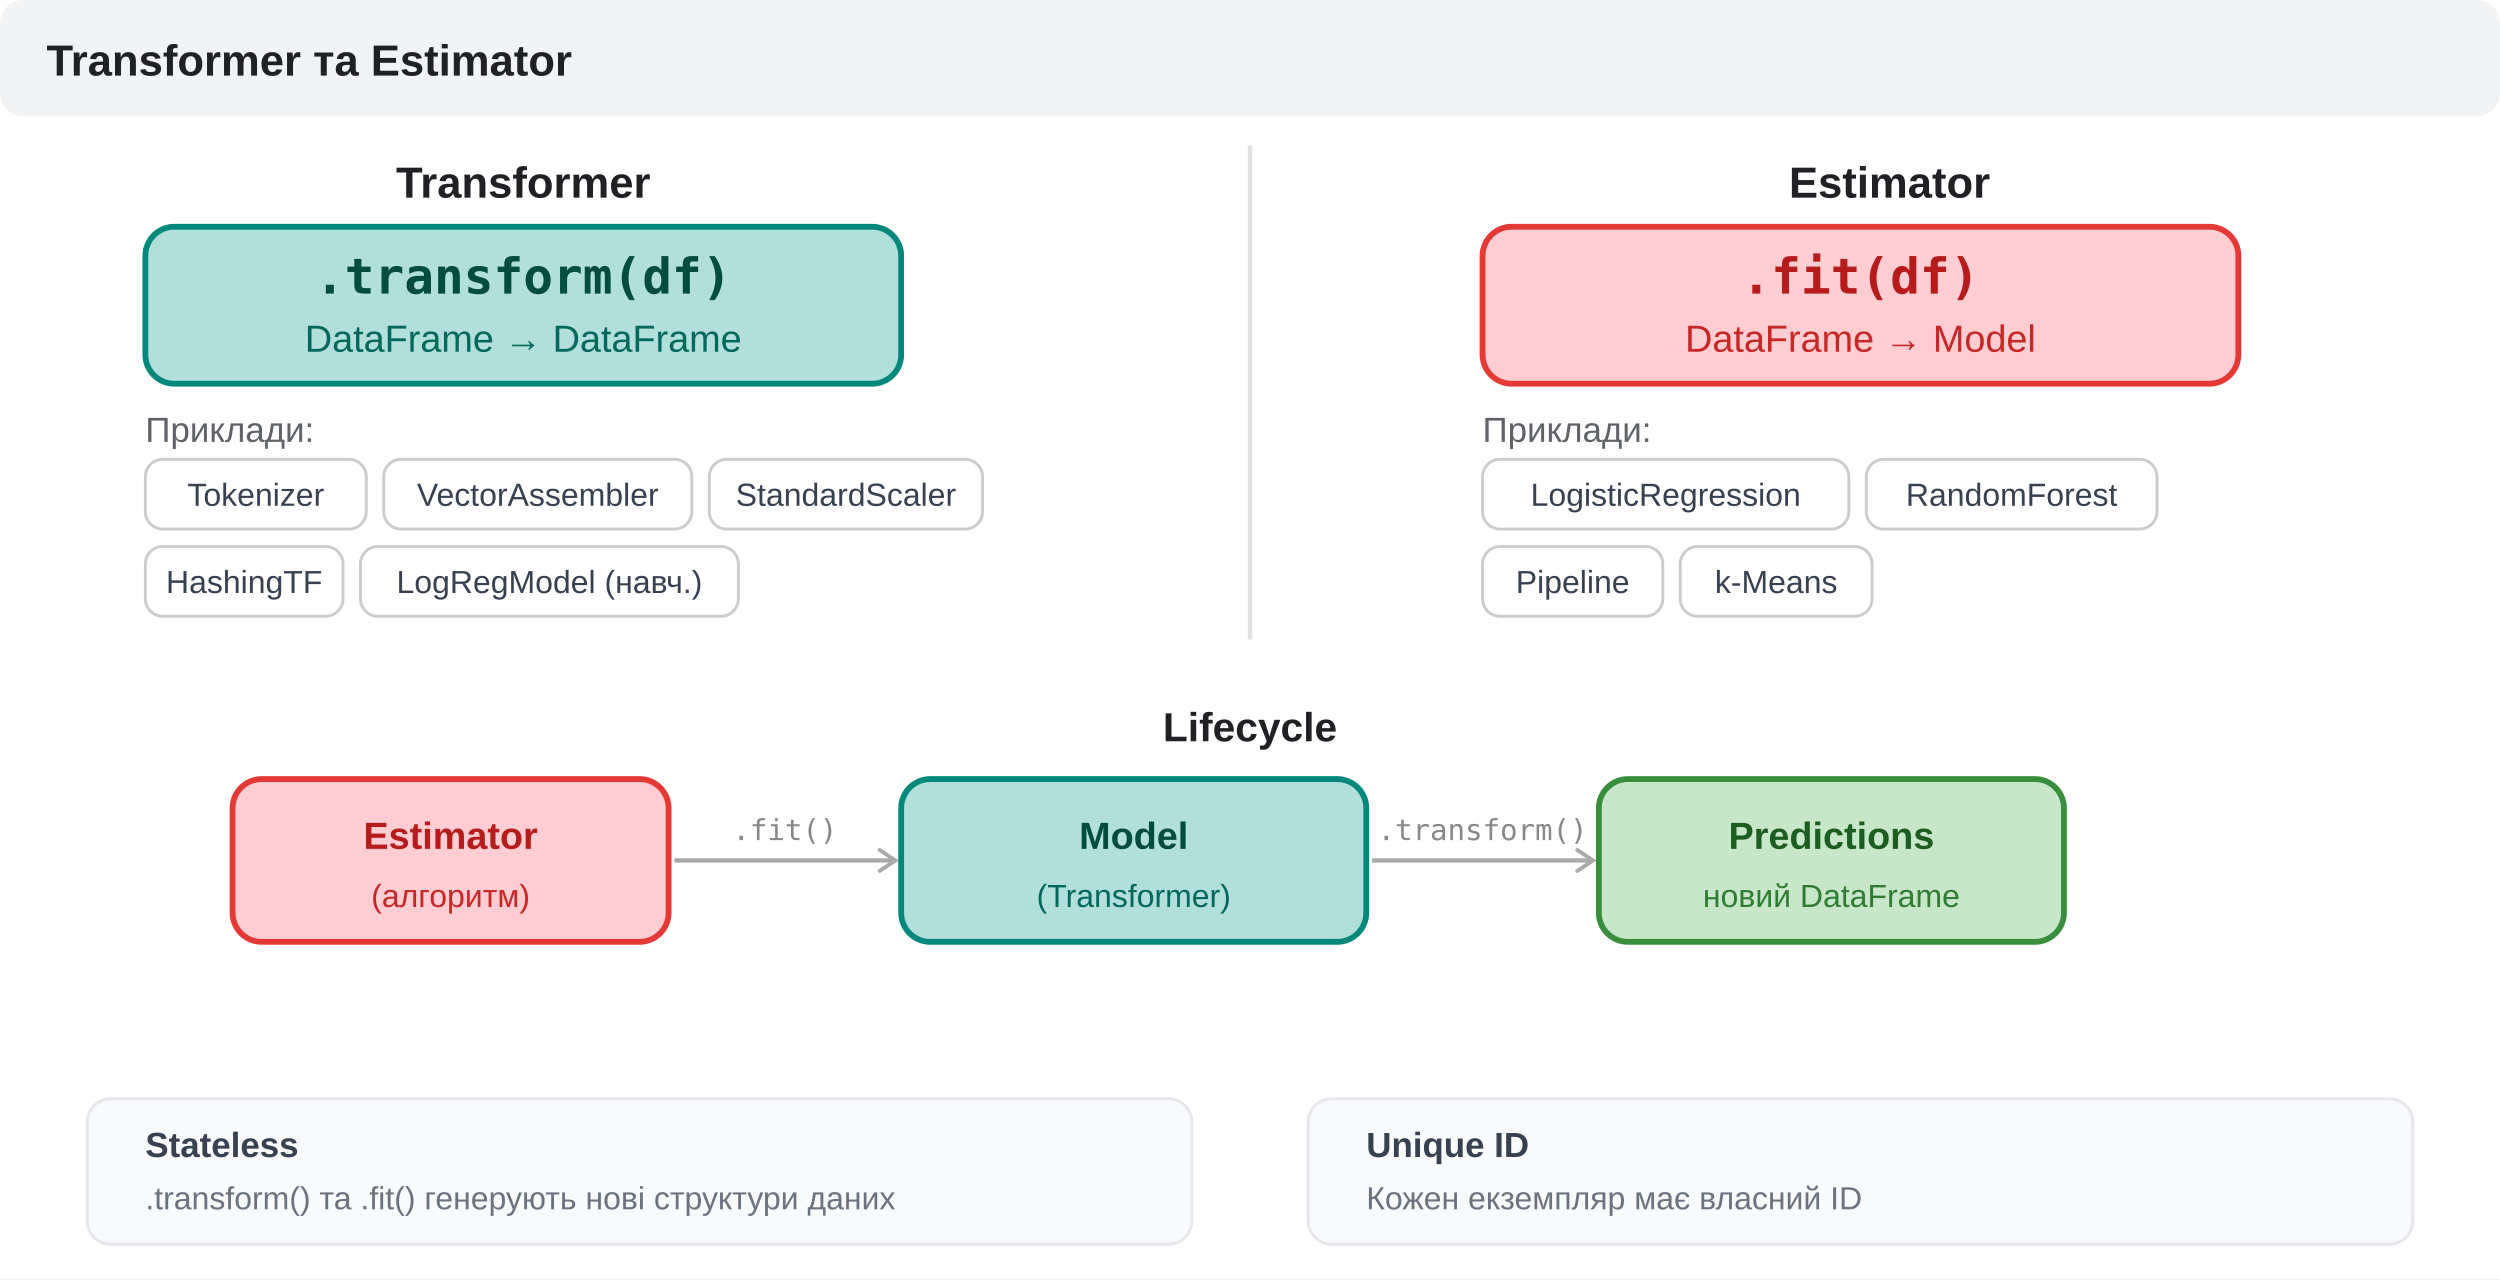
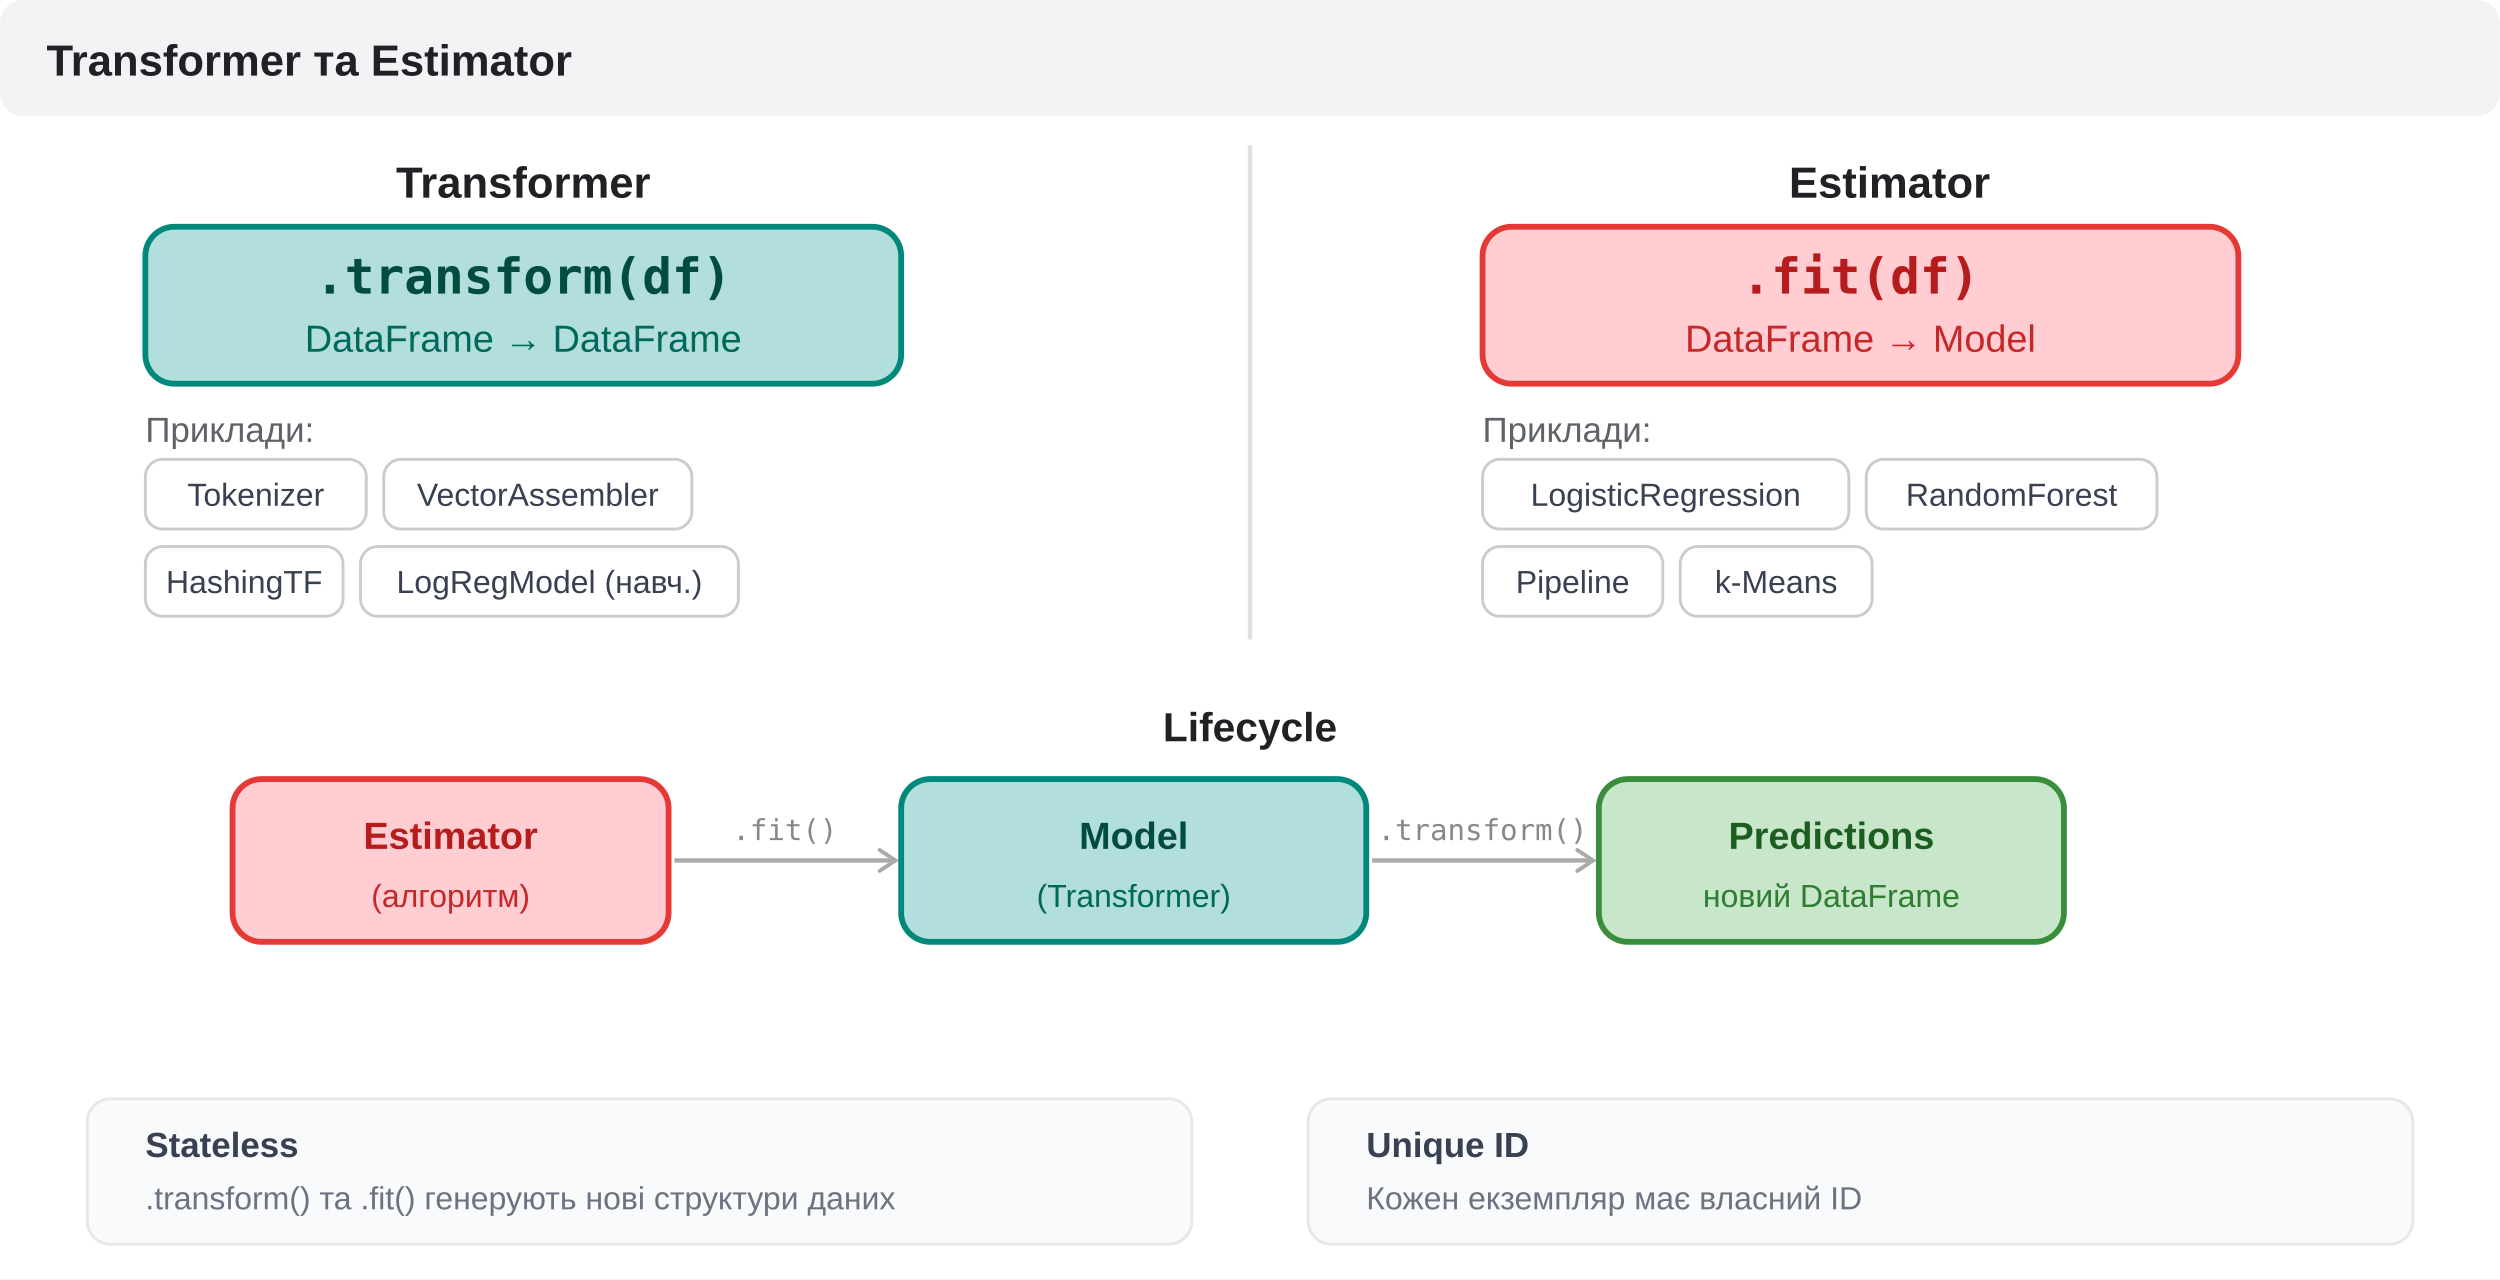
<svg xmlns="http://www.w3.org/2000/svg" viewBox="0 0 860 440" width="860" height="440" font-family="Arial, sans-serif">
  <rect width="860" height="440" fill="white" />
  <rect x="0" y="0" width="860" height="40" rx="8" fill="#f1f3f4" />
  <text x="16" y="26" font-size="15" font-weight="bold" fill="#202124">Transformer та Estimator</text>
  <text x="180" y="68" text-anchor="middle" font-size="15" font-weight="600" fill="#202124">Transformer</text>
  <rect x="50" y="78" width="260" height="54" rx="10" fill="#b2dfdb" stroke="#00897b" stroke-width="2" />
  <text x="180" y="101" text-anchor="middle" font-size="17" font-weight="bold" fill="#004d40" font-family="monospace">.transform(df)</text>
  <text x="180" y="121" text-anchor="middle" font-size="13" fill="#00695c">DataFrame → DataFrame</text>
  <text x="50" y="152" font-size="12" fill="#5f6368">Приклади:</text>
  <rect x="50" y="158" width="76" height="24" rx="6" fill="white" stroke="#ccc" stroke-width="1" />
  <text x="88" y="174" text-anchor="middle" font-size="11" fill="#374151">Tokenizer</text>
  <rect x="132" y="158" width="106" height="24" rx="6" fill="white" stroke="#ccc" stroke-width="1" />
  <text x="185" y="174" text-anchor="middle" font-size="11" fill="#374151">VectorAssembler</text>
-   <rect x="244" y="158" width="94" height="24" rx="6" fill="white" stroke="#ccc" stroke-width="1" />
-   <text x="291" y="174" text-anchor="middle" font-size="11" fill="#374151">StandardScaler</text>
  <rect x="50" y="188" width="68" height="24" rx="6" fill="white" stroke="#ccc" stroke-width="1" />
  <text x="84" y="204" text-anchor="middle" font-size="11" fill="#374151">HashingTF</text>
  <rect x="124" y="188" width="130" height="24" rx="6" fill="white" stroke="#ccc" stroke-width="1" />
  <text x="189" y="204" text-anchor="middle" font-size="11" fill="#374151">LogRegModel (навч.)</text>
  <line x1="430" y1="50" x2="430" y2="220" stroke="#e0e0e0" stroke-width="1.5" />
  <text x="650" y="68" text-anchor="middle" font-size="15" font-weight="600" fill="#202124">Estimator</text>
  <rect x="510" y="78" width="260" height="54" rx="10" fill="#ffcdd2" stroke="#e53935" stroke-width="2" />
  <text x="640" y="101" text-anchor="middle" font-size="17" font-weight="bold" fill="#b71c1c" font-family="monospace">.fit(df)</text>
  <text x="640" y="121" text-anchor="middle" font-size="13" fill="#c62828">DataFrame → Model</text>
  <text x="510" y="152" font-size="12" fill="#5f6368">Приклади:</text>
  <rect x="510" y="158" width="126" height="24" rx="6" fill="white" stroke="#ccc" stroke-width="1" />
  <text x="573" y="174" text-anchor="middle" font-size="11" fill="#374151">LogisticRegression</text>
  <rect x="642" y="158" width="100" height="24" rx="6" fill="white" stroke="#ccc" stroke-width="1" />
  <text x="692" y="174" text-anchor="middle" font-size="11" fill="#374151">RandomForest</text>
  <rect x="510" y="188" width="62" height="24" rx="6" fill="white" stroke="#ccc" stroke-width="1" />
  <text x="541" y="204" text-anchor="middle" font-size="11" fill="#374151">Pipeline</text>
  <rect x="578" y="188" width="66" height="24" rx="6" fill="white" stroke="#ccc" stroke-width="1" />
  <text x="611" y="204" text-anchor="middle" font-size="11" fill="#374151">k-Means</text>
  <text x="430" y="255" text-anchor="middle" font-size="14" font-weight="bold" fill="#202124">Lifecycle</text>
  <rect x="80" y="268" width="150" height="56" rx="10" fill="#ffcdd2" stroke="#e53935" stroke-width="2" />
  <text x="155" y="292" text-anchor="middle" font-size="13" font-weight="bold" fill="#b71c1c">Estimator</text>
  <text x="155" y="312" text-anchor="middle" font-size="11" fill="#c62828">(алгоритм)</text>
  <text x="270" y="289" text-anchor="middle" font-size="10" font-family="monospace" fill="#888">.fit()</text>
  <line x1="232" y1="296" x2="308" y2="296" stroke="#aaa" stroke-width="1.5" marker-end="url(#a)" />
  <rect x="310" y="268" width="160" height="56" rx="10" fill="#b2dfdb" stroke="#00897b" stroke-width="2" />
  <text x="390" y="292" text-anchor="middle" font-size="13" font-weight="bold" fill="#004d40">Model</text>
  <text x="390" y="312" text-anchor="middle" font-size="11" fill="#00695c">(Transformer)</text>
  <text x="510" y="289" text-anchor="middle" font-size="10" font-family="monospace" fill="#888">.transform()</text>
  <line x1="472" y1="296" x2="548" y2="296" stroke="#aaa" stroke-width="1.5" marker-end="url(#a)" />
  <rect x="550" y="268" width="160" height="56" rx="10" fill="#c8e6c9" stroke="#388e3c" stroke-width="2" />
  <text x="630" y="292" text-anchor="middle" font-size="13" font-weight="bold" fill="#1b5e20">Predictions</text>
  <text x="630" y="312" text-anchor="middle" font-size="11" fill="#2e7d32">новий DataFrame</text>
  <rect x="30" y="378" width="380" height="50" rx="8" fill="#f9fafb" stroke="#e5e7eb" stroke-width="1" />
  <text x="50" y="398" font-size="12" font-weight="bold" fill="#374151">Stateless</text>
  <text x="50" y="416" font-size="11" fill="#6b7280">.transform() та .fit() генерують нові структури даних</text>
  <rect x="450" y="378" width="380" height="50" rx="8" fill="#f9fafb" stroke="#e5e7eb" stroke-width="1" />
  <text x="470" y="398" font-size="12" font-weight="bold" fill="#374151">Unique ID</text>
  <text x="470" y="416" font-size="11" fill="#6b7280">Кожен екземпляр має власний ID</text>
  <defs>
    <marker id="a" viewBox="0 0 10 10" refX="8" refY="5" markerWidth="6" markerHeight="6" orient="auto">
      <path d="M2 1L8 5L2 9" fill="none" stroke="#aaa" stroke-width="1.5" stroke-linecap="round" />
    </marker>
  </defs>
</svg>
